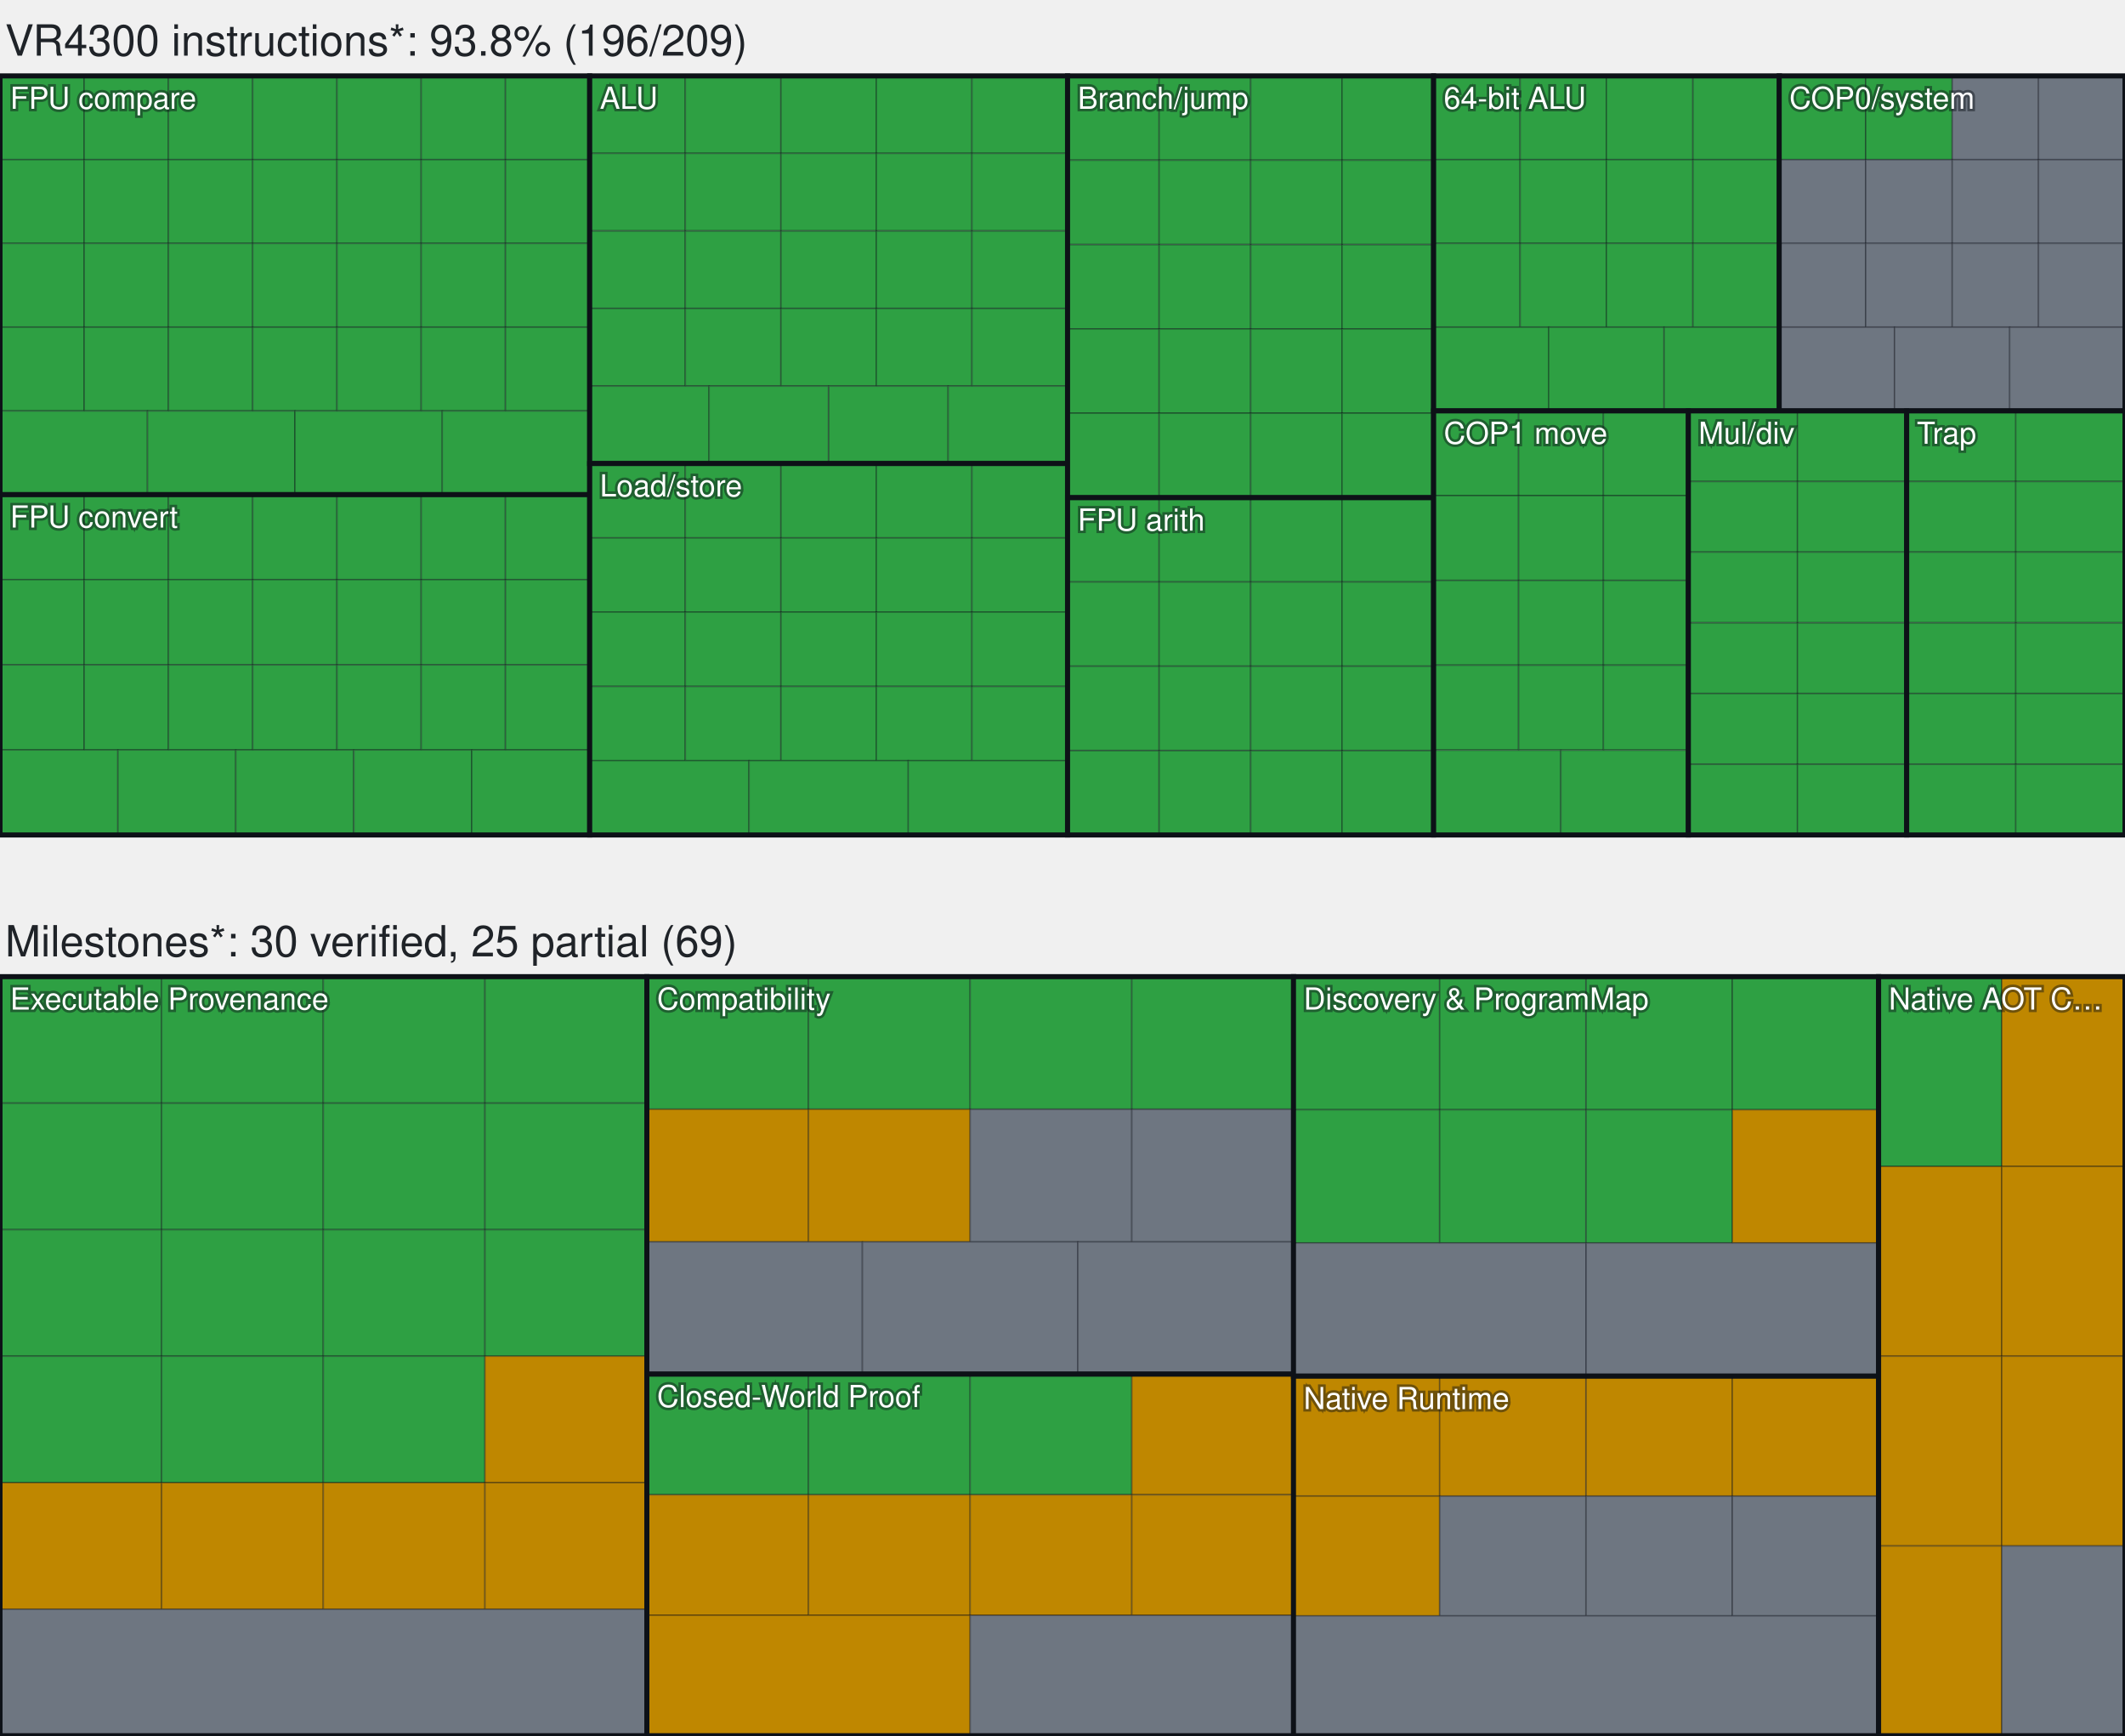
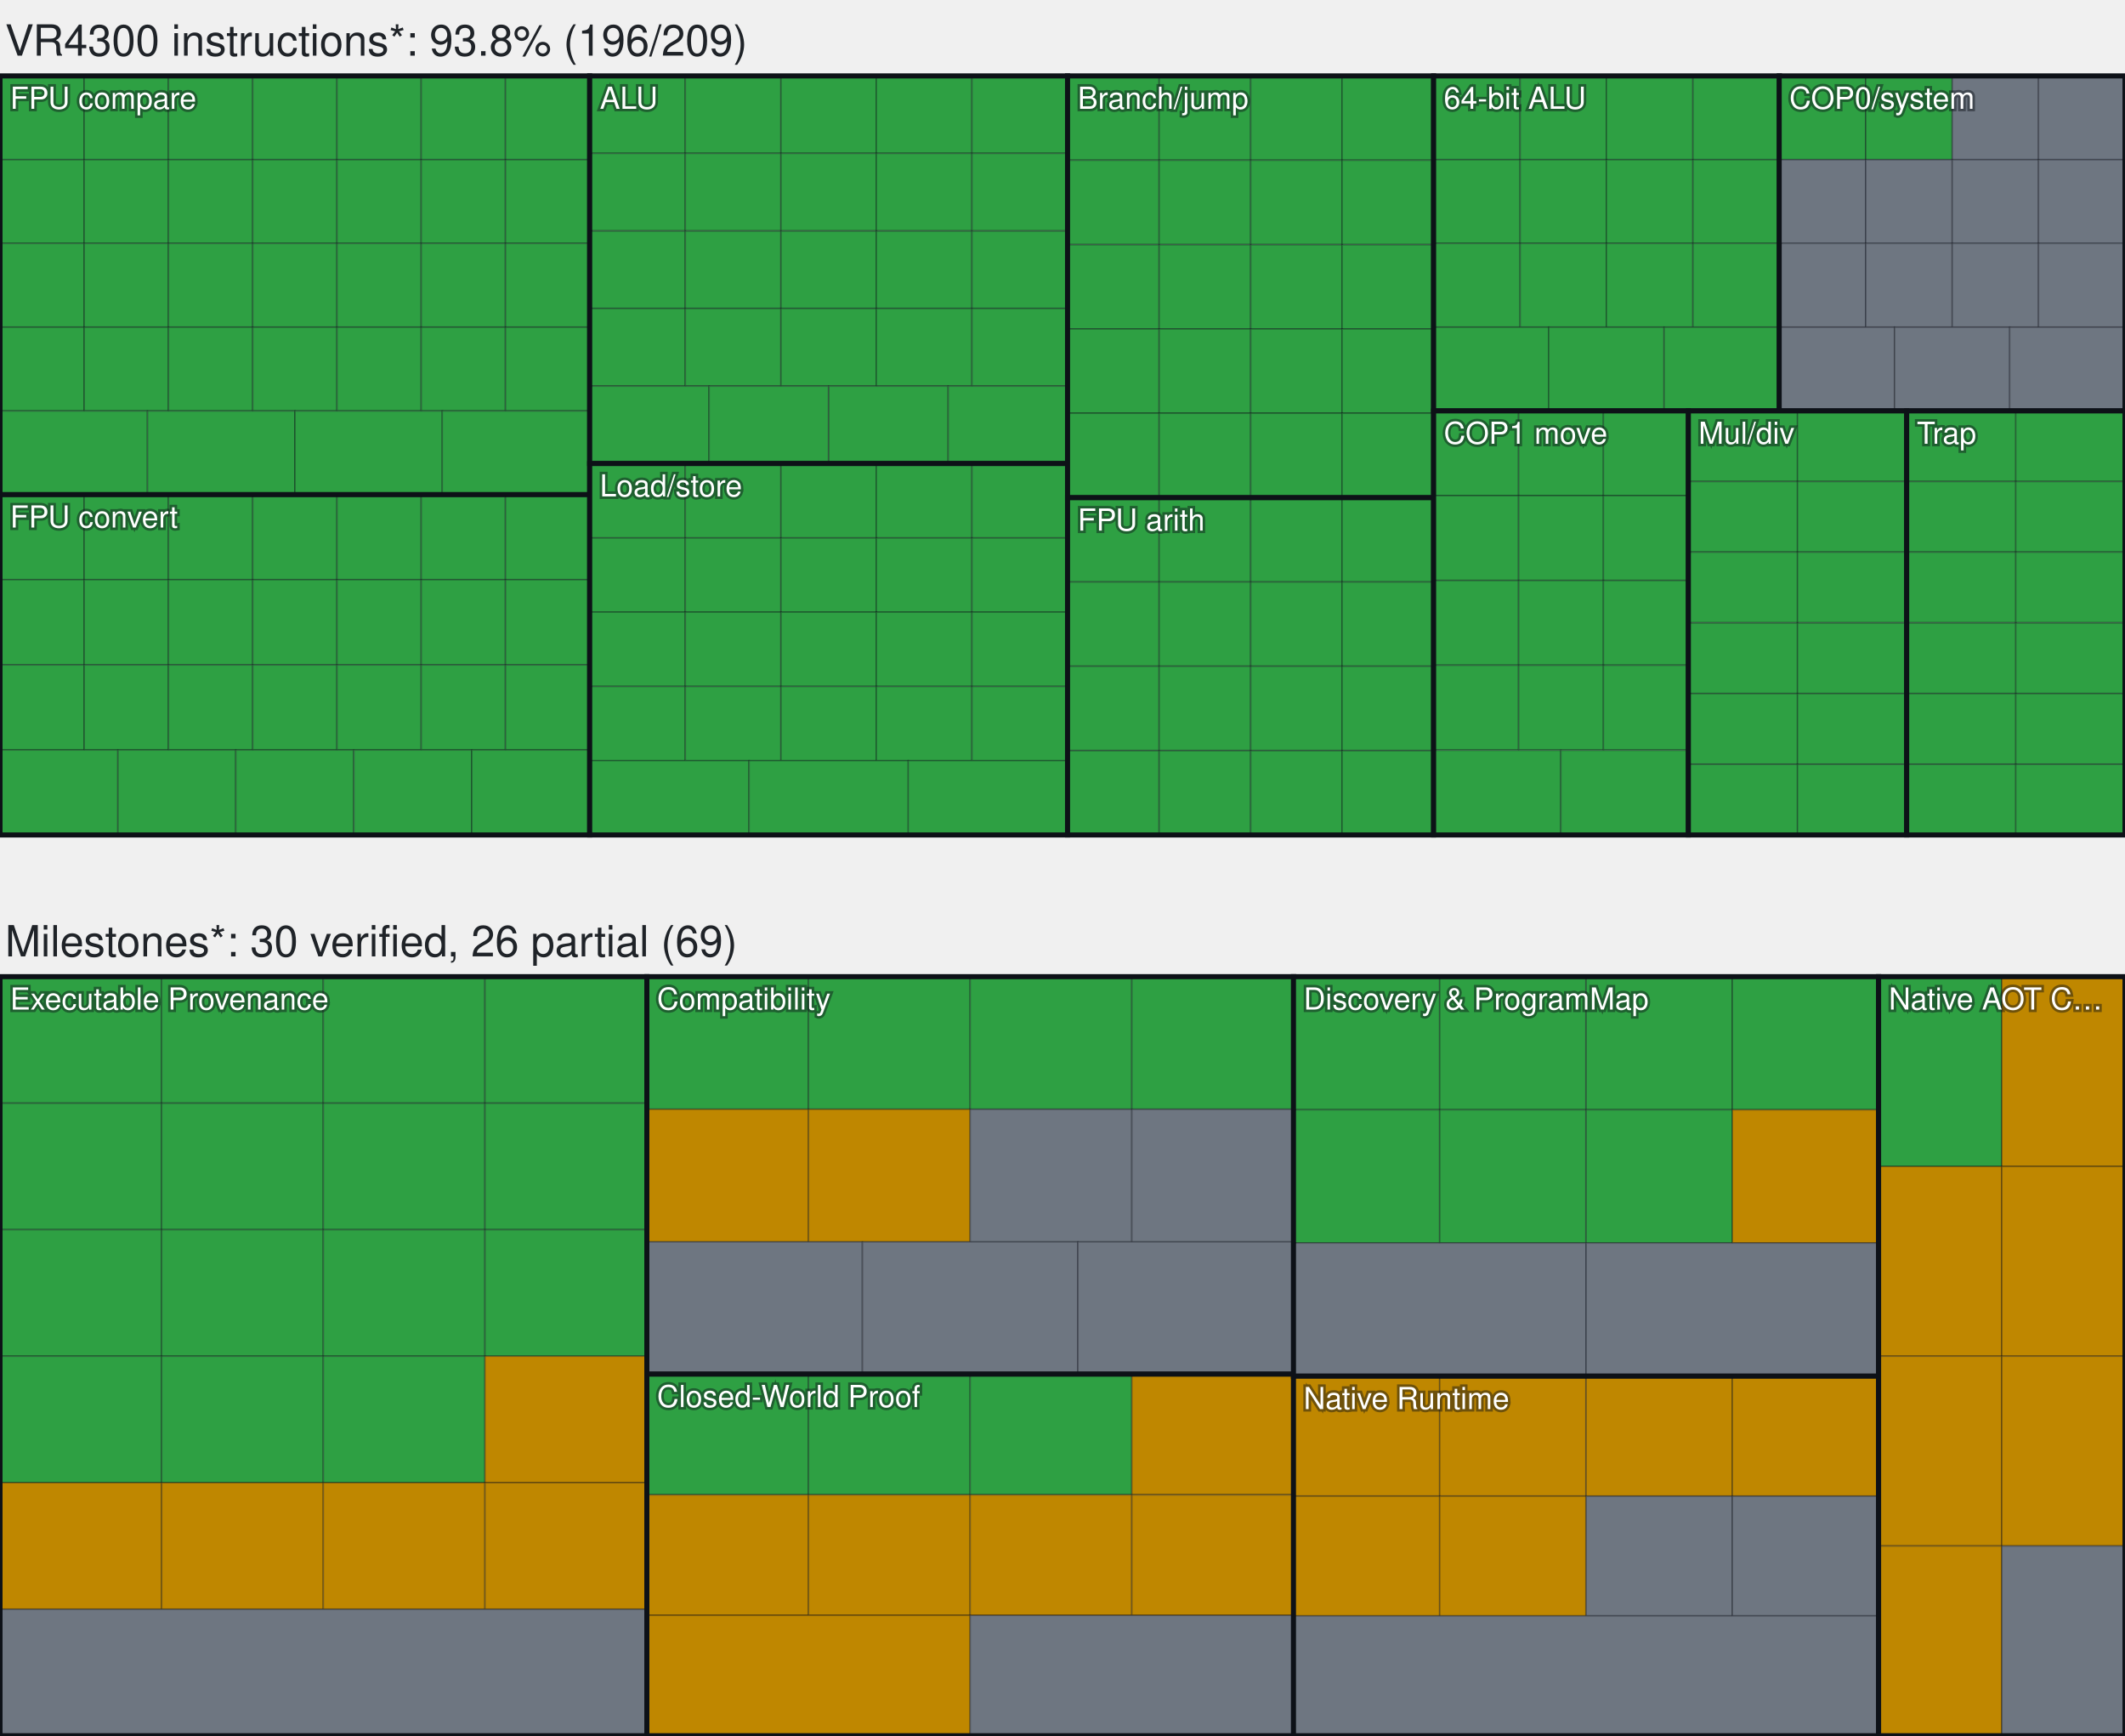
<svg xmlns="http://www.w3.org/2000/svg" viewBox="0 0 840 686" width="840" height="686" role="img" aria-label="Plaid coverage maps">
  <style>text{font-family:-apple-system,"Segoe UI",Helvetica,Arial,sans-serif}.title{font-size:17px;fill:#1f2328}.cell{font-size:12px;fill:#fff;paint-order:stroke;stroke:#0d1117;stroke-width:2px;stroke-opacity:.45}@media (prefers-color-scheme:dark){.title{fill:#e6edf3}}</style>
  <text x="2" y="22" class="title">VR4300 instructions*: 93.8% (196/209)</text>
-   <text x="2" y="378" class="title">Milestones*: 30 verified, 25 partial (69)</text>
+   <text x="2" y="378" class="title">Milestones*: 30 verified, 26 partial (69)</text>
  <rect x="0.0" y="30.0" width="33.3" height="33.1" fill="#2ea043" stroke="#0d1117" stroke-opacity="0.35" stroke-width="0.6" />
  <rect x="33.3" y="30.0" width="33.3" height="33.1" fill="#2ea043" stroke="#0d1117" stroke-opacity="0.35" stroke-width="0.6" />
  <rect x="66.6" y="30.0" width="33.3" height="33.1" fill="#2ea043" stroke="#0d1117" stroke-opacity="0.35" stroke-width="0.6" />
  <rect x="99.9" y="30.0" width="33.3" height="33.1" fill="#2ea043" stroke="#0d1117" stroke-opacity="0.35" stroke-width="0.6" />
  <rect x="133.2" y="30.0" width="33.3" height="33.1" fill="#2ea043" stroke="#0d1117" stroke-opacity="0.35" stroke-width="0.6" />
  <rect x="166.5" y="30.0" width="33.3" height="33.1" fill="#2ea043" stroke="#0d1117" stroke-opacity="0.35" stroke-width="0.6" />
  <rect x="199.8" y="30.0" width="33.3" height="33.1" fill="#2ea043" stroke="#0d1117" stroke-opacity="0.35" stroke-width="0.6" />
  <rect x="0.0" y="63.1" width="33.3" height="33.1" fill="#2ea043" stroke="#0d1117" stroke-opacity="0.35" stroke-width="0.6" />
  <rect x="33.3" y="63.1" width="33.3" height="33.1" fill="#2ea043" stroke="#0d1117" stroke-opacity="0.35" stroke-width="0.6" />
  <rect x="66.6" y="63.1" width="33.3" height="33.1" fill="#2ea043" stroke="#0d1117" stroke-opacity="0.35" stroke-width="0.6" />
  <rect x="99.9" y="63.1" width="33.3" height="33.1" fill="#2ea043" stroke="#0d1117" stroke-opacity="0.35" stroke-width="0.6" />
  <rect x="133.2" y="63.1" width="33.3" height="33.1" fill="#2ea043" stroke="#0d1117" stroke-opacity="0.35" stroke-width="0.6" />
  <rect x="166.5" y="63.1" width="33.3" height="33.1" fill="#2ea043" stroke="#0d1117" stroke-opacity="0.35" stroke-width="0.6" />
  <rect x="199.8" y="63.1" width="33.3" height="33.1" fill="#2ea043" stroke="#0d1117" stroke-opacity="0.35" stroke-width="0.6" />
  <rect x="0.0" y="96.2" width="33.3" height="33.1" fill="#2ea043" stroke="#0d1117" stroke-opacity="0.35" stroke-width="0.6" />
  <rect x="33.3" y="96.2" width="33.3" height="33.1" fill="#2ea043" stroke="#0d1117" stroke-opacity="0.35" stroke-width="0.6" />
  <rect x="66.6" y="96.2" width="33.3" height="33.1" fill="#2ea043" stroke="#0d1117" stroke-opacity="0.35" stroke-width="0.6" />
  <rect x="99.9" y="96.2" width="33.3" height="33.1" fill="#2ea043" stroke="#0d1117" stroke-opacity="0.35" stroke-width="0.6" />
  <rect x="133.2" y="96.2" width="33.3" height="33.1" fill="#2ea043" stroke="#0d1117" stroke-opacity="0.35" stroke-width="0.6" />
  <rect x="166.5" y="96.2" width="33.3" height="33.1" fill="#2ea043" stroke="#0d1117" stroke-opacity="0.35" stroke-width="0.6" />
  <rect x="199.8" y="96.2" width="33.3" height="33.1" fill="#2ea043" stroke="#0d1117" stroke-opacity="0.35" stroke-width="0.6" />
  <rect x="0.0" y="129.3" width="33.3" height="33.1" fill="#2ea043" stroke="#0d1117" stroke-opacity="0.35" stroke-width="0.6" />
  <rect x="33.3" y="129.3" width="33.3" height="33.1" fill="#2ea043" stroke="#0d1117" stroke-opacity="0.35" stroke-width="0.6" />
  <rect x="66.6" y="129.3" width="33.3" height="33.1" fill="#2ea043" stroke="#0d1117" stroke-opacity="0.35" stroke-width="0.6" />
  <rect x="99.9" y="129.3" width="33.3" height="33.1" fill="#2ea043" stroke="#0d1117" stroke-opacity="0.35" stroke-width="0.6" />
  <rect x="133.2" y="129.3" width="33.3" height="33.1" fill="#2ea043" stroke="#0d1117" stroke-opacity="0.35" stroke-width="0.6" />
  <rect x="166.5" y="129.3" width="33.3" height="33.1" fill="#2ea043" stroke="#0d1117" stroke-opacity="0.35" stroke-width="0.6" />
  <rect x="199.8" y="129.3" width="33.3" height="33.1" fill="#2ea043" stroke="#0d1117" stroke-opacity="0.35" stroke-width="0.6" />
  <rect x="0.0" y="162.4" width="58.3" height="33.1" fill="#2ea043" stroke="#0d1117" stroke-opacity="0.35" stroke-width="0.6" />
  <rect x="58.3" y="162.4" width="58.3" height="33.1" fill="#2ea043" stroke="#0d1117" stroke-opacity="0.35" stroke-width="0.6" />
  <rect x="116.6" y="162.4" width="58.3" height="33.1" fill="#2ea043" stroke="#0d1117" stroke-opacity="0.35" stroke-width="0.6" />
  <rect x="174.8" y="162.4" width="58.3" height="33.1" fill="#2ea043" stroke="#0d1117" stroke-opacity="0.35" stroke-width="0.6" />
  <rect x="0.0" y="30.0" width="233.1" height="165.5" fill="none" stroke="#0d1117" stroke-width="2" />
  <text x="4.0" y="43.0" class="cell">FPU compare</text>
  <rect x="0.0" y="195.5" width="33.3" height="33.6" fill="#2ea043" stroke="#0d1117" stroke-opacity="0.35" stroke-width="0.6" />
  <rect x="33.3" y="195.5" width="33.3" height="33.6" fill="#2ea043" stroke="#0d1117" stroke-opacity="0.35" stroke-width="0.6" />
  <rect x="66.6" y="195.5" width="33.3" height="33.6" fill="#2ea043" stroke="#0d1117" stroke-opacity="0.35" stroke-width="0.6" />
  <rect x="99.9" y="195.5" width="33.3" height="33.6" fill="#2ea043" stroke="#0d1117" stroke-opacity="0.35" stroke-width="0.6" />
  <rect x="133.2" y="195.5" width="33.3" height="33.6" fill="#2ea043" stroke="#0d1117" stroke-opacity="0.35" stroke-width="0.6" />
  <rect x="166.5" y="195.5" width="33.3" height="33.6" fill="#2ea043" stroke="#0d1117" stroke-opacity="0.35" stroke-width="0.6" />
  <rect x="199.8" y="195.5" width="33.3" height="33.6" fill="#2ea043" stroke="#0d1117" stroke-opacity="0.35" stroke-width="0.6" />
  <rect x="0.0" y="229.1" width="33.3" height="33.6" fill="#2ea043" stroke="#0d1117" stroke-opacity="0.35" stroke-width="0.6" />
  <rect x="33.3" y="229.1" width="33.3" height="33.6" fill="#2ea043" stroke="#0d1117" stroke-opacity="0.35" stroke-width="0.6" />
  <rect x="66.6" y="229.1" width="33.3" height="33.6" fill="#2ea043" stroke="#0d1117" stroke-opacity="0.35" stroke-width="0.6" />
  <rect x="99.9" y="229.1" width="33.3" height="33.6" fill="#2ea043" stroke="#0d1117" stroke-opacity="0.35" stroke-width="0.6" />
  <rect x="133.2" y="229.1" width="33.3" height="33.6" fill="#2ea043" stroke="#0d1117" stroke-opacity="0.35" stroke-width="0.6" />
  <rect x="166.5" y="229.1" width="33.3" height="33.6" fill="#2ea043" stroke="#0d1117" stroke-opacity="0.35" stroke-width="0.6" />
  <rect x="199.8" y="229.1" width="33.3" height="33.6" fill="#2ea043" stroke="#0d1117" stroke-opacity="0.35" stroke-width="0.6" />
  <rect x="0.0" y="262.8" width="33.3" height="33.6" fill="#2ea043" stroke="#0d1117" stroke-opacity="0.35" stroke-width="0.6" />
  <rect x="33.3" y="262.8" width="33.3" height="33.6" fill="#2ea043" stroke="#0d1117" stroke-opacity="0.35" stroke-width="0.6" />
  <rect x="66.6" y="262.8" width="33.3" height="33.6" fill="#2ea043" stroke="#0d1117" stroke-opacity="0.35" stroke-width="0.6" />
  <rect x="99.9" y="262.8" width="33.3" height="33.6" fill="#2ea043" stroke="#0d1117" stroke-opacity="0.35" stroke-width="0.6" />
  <rect x="133.2" y="262.8" width="33.3" height="33.6" fill="#2ea043" stroke="#0d1117" stroke-opacity="0.35" stroke-width="0.6" />
  <rect x="166.5" y="262.8" width="33.3" height="33.6" fill="#2ea043" stroke="#0d1117" stroke-opacity="0.35" stroke-width="0.6" />
  <rect x="199.8" y="262.8" width="33.3" height="33.6" fill="#2ea043" stroke="#0d1117" stroke-opacity="0.35" stroke-width="0.6" />
  <rect x="0.0" y="296.4" width="46.6" height="33.6" fill="#2ea043" stroke="#0d1117" stroke-opacity="0.35" stroke-width="0.6" />
  <rect x="46.6" y="296.4" width="46.6" height="33.6" fill="#2ea043" stroke="#0d1117" stroke-opacity="0.35" stroke-width="0.6" />
  <rect x="93.2" y="296.4" width="46.6" height="33.6" fill="#2ea043" stroke="#0d1117" stroke-opacity="0.35" stroke-width="0.6" />
  <rect x="139.9" y="296.4" width="46.6" height="33.6" fill="#2ea043" stroke="#0d1117" stroke-opacity="0.35" stroke-width="0.6" />
  <rect x="186.5" y="296.4" width="46.6" height="33.6" fill="#2ea043" stroke="#0d1117" stroke-opacity="0.35" stroke-width="0.6" />
  <rect x="0.0" y="195.5" width="233.1" height="134.5" fill="none" stroke="#0d1117" stroke-width="2" />
  <text x="4.0" y="208.5" class="cell">FPU convert</text>
  <rect x="233.1" y="30.0" width="37.8" height="30.6" fill="#2ea043" stroke="#0d1117" stroke-opacity="0.35" stroke-width="0.6" />
  <rect x="270.9" y="30.0" width="37.8" height="30.6" fill="#2ea043" stroke="#0d1117" stroke-opacity="0.35" stroke-width="0.6" />
  <rect x="308.7" y="30.0" width="37.8" height="30.6" fill="#2ea043" stroke="#0d1117" stroke-opacity="0.35" stroke-width="0.6" />
  <rect x="346.4" y="30.0" width="37.8" height="30.6" fill="#2ea043" stroke="#0d1117" stroke-opacity="0.35" stroke-width="0.6" />
  <rect x="384.2" y="30.0" width="37.8" height="30.6" fill="#2ea043" stroke="#0d1117" stroke-opacity="0.35" stroke-width="0.6" />
  <rect x="233.1" y="60.6" width="37.8" height="30.6" fill="#2ea043" stroke="#0d1117" stroke-opacity="0.35" stroke-width="0.6" />
  <rect x="270.9" y="60.6" width="37.8" height="30.6" fill="#2ea043" stroke="#0d1117" stroke-opacity="0.35" stroke-width="0.6" />
  <rect x="308.7" y="60.6" width="37.8" height="30.6" fill="#2ea043" stroke="#0d1117" stroke-opacity="0.35" stroke-width="0.6" />
  <rect x="346.4" y="60.6" width="37.8" height="30.6" fill="#2ea043" stroke="#0d1117" stroke-opacity="0.35" stroke-width="0.6" />
  <rect x="384.2" y="60.6" width="37.8" height="30.6" fill="#2ea043" stroke="#0d1117" stroke-opacity="0.35" stroke-width="0.6" />
  <rect x="233.1" y="91.3" width="37.8" height="30.6" fill="#2ea043" stroke="#0d1117" stroke-opacity="0.35" stroke-width="0.6" />
  <rect x="270.9" y="91.3" width="37.8" height="30.6" fill="#2ea043" stroke="#0d1117" stroke-opacity="0.35" stroke-width="0.6" />
  <rect x="308.7" y="91.3" width="37.8" height="30.6" fill="#2ea043" stroke="#0d1117" stroke-opacity="0.35" stroke-width="0.6" />
  <rect x="346.4" y="91.3" width="37.8" height="30.6" fill="#2ea043" stroke="#0d1117" stroke-opacity="0.35" stroke-width="0.6" />
  <rect x="384.2" y="91.3" width="37.8" height="30.6" fill="#2ea043" stroke="#0d1117" stroke-opacity="0.35" stroke-width="0.6" />
  <rect x="233.1" y="121.9" width="37.8" height="30.6" fill="#2ea043" stroke="#0d1117" stroke-opacity="0.35" stroke-width="0.6" />
  <rect x="270.9" y="121.9" width="37.8" height="30.6" fill="#2ea043" stroke="#0d1117" stroke-opacity="0.35" stroke-width="0.6" />
  <rect x="308.7" y="121.9" width="37.8" height="30.6" fill="#2ea043" stroke="#0d1117" stroke-opacity="0.35" stroke-width="0.6" />
  <rect x="346.4" y="121.9" width="37.8" height="30.6" fill="#2ea043" stroke="#0d1117" stroke-opacity="0.35" stroke-width="0.6" />
  <rect x="384.2" y="121.9" width="37.8" height="30.6" fill="#2ea043" stroke="#0d1117" stroke-opacity="0.35" stroke-width="0.6" />
  <rect x="233.1" y="152.6" width="47.2" height="30.6" fill="#2ea043" stroke="#0d1117" stroke-opacity="0.35" stroke-width="0.6" />
  <rect x="280.3" y="152.6" width="47.2" height="30.6" fill="#2ea043" stroke="#0d1117" stroke-opacity="0.35" stroke-width="0.6" />
  <rect x="327.6" y="152.6" width="47.2" height="30.6" fill="#2ea043" stroke="#0d1117" stroke-opacity="0.35" stroke-width="0.6" />
  <rect x="374.8" y="152.6" width="47.2" height="30.6" fill="#2ea043" stroke="#0d1117" stroke-opacity="0.35" stroke-width="0.6" />
  <rect x="233.1" y="30.0" width="188.9" height="153.2" fill="none" stroke="#0d1117" stroke-width="2" />
  <text x="237.1" y="43.0" class="cell">ALU</text>
  <rect x="233.1" y="183.2" width="37.8" height="29.4" fill="#2ea043" stroke="#0d1117" stroke-opacity="0.35" stroke-width="0.6" />
  <rect x="270.9" y="183.2" width="37.8" height="29.4" fill="#2ea043" stroke="#0d1117" stroke-opacity="0.35" stroke-width="0.6" />
  <rect x="308.7" y="183.2" width="37.8" height="29.4" fill="#2ea043" stroke="#0d1117" stroke-opacity="0.35" stroke-width="0.6" />
  <rect x="346.4" y="183.2" width="37.8" height="29.4" fill="#2ea043" stroke="#0d1117" stroke-opacity="0.35" stroke-width="0.6" />
  <rect x="384.2" y="183.2" width="37.8" height="29.4" fill="#2ea043" stroke="#0d1117" stroke-opacity="0.35" stroke-width="0.6" />
  <rect x="233.1" y="212.6" width="37.8" height="29.4" fill="#2ea043" stroke="#0d1117" stroke-opacity="0.35" stroke-width="0.6" />
  <rect x="270.9" y="212.6" width="37.8" height="29.4" fill="#2ea043" stroke="#0d1117" stroke-opacity="0.35" stroke-width="0.6" />
  <rect x="308.7" y="212.6" width="37.8" height="29.4" fill="#2ea043" stroke="#0d1117" stroke-opacity="0.35" stroke-width="0.6" />
  <rect x="346.4" y="212.6" width="37.8" height="29.4" fill="#2ea043" stroke="#0d1117" stroke-opacity="0.35" stroke-width="0.6" />
  <rect x="384.2" y="212.6" width="37.8" height="29.4" fill="#2ea043" stroke="#0d1117" stroke-opacity="0.35" stroke-width="0.6" />
  <rect x="233.1" y="241.9" width="37.8" height="29.4" fill="#2ea043" stroke="#0d1117" stroke-opacity="0.35" stroke-width="0.6" />
  <rect x="270.9" y="241.9" width="37.8" height="29.4" fill="#2ea043" stroke="#0d1117" stroke-opacity="0.35" stroke-width="0.6" />
  <rect x="308.7" y="241.9" width="37.8" height="29.4" fill="#2ea043" stroke="#0d1117" stroke-opacity="0.35" stroke-width="0.6" />
  <rect x="346.4" y="241.9" width="37.8" height="29.4" fill="#2ea043" stroke="#0d1117" stroke-opacity="0.35" stroke-width="0.6" />
  <rect x="384.2" y="241.9" width="37.8" height="29.4" fill="#2ea043" stroke="#0d1117" stroke-opacity="0.35" stroke-width="0.6" />
  <rect x="233.1" y="271.3" width="37.8" height="29.4" fill="#2ea043" stroke="#0d1117" stroke-opacity="0.35" stroke-width="0.6" />
  <rect x="270.9" y="271.3" width="37.8" height="29.4" fill="#2ea043" stroke="#0d1117" stroke-opacity="0.35" stroke-width="0.6" />
  <rect x="308.7" y="271.3" width="37.8" height="29.4" fill="#2ea043" stroke="#0d1117" stroke-opacity="0.35" stroke-width="0.6" />
  <rect x="346.4" y="271.3" width="37.8" height="29.4" fill="#2ea043" stroke="#0d1117" stroke-opacity="0.35" stroke-width="0.6" />
  <rect x="384.2" y="271.3" width="37.8" height="29.4" fill="#2ea043" stroke="#0d1117" stroke-opacity="0.35" stroke-width="0.6" />
  <rect x="233.1" y="300.6" width="63.0" height="29.4" fill="#2ea043" stroke="#0d1117" stroke-opacity="0.35" stroke-width="0.6" />
  <rect x="296.1" y="300.6" width="63.0" height="29.4" fill="#2ea043" stroke="#0d1117" stroke-opacity="0.35" stroke-width="0.6" />
  <rect x="359.0" y="300.6" width="63.0" height="29.4" fill="#2ea043" stroke="#0d1117" stroke-opacity="0.35" stroke-width="0.6" />
  <rect x="233.1" y="183.2" width="188.9" height="146.8" fill="none" stroke="#0d1117" stroke-width="2" />
  <text x="237.1" y="196.2" class="cell">Load/store</text>
  <rect x="422.0" y="30.0" width="36.2" height="33.3" fill="#2ea043" stroke="#0d1117" stroke-opacity="0.35" stroke-width="0.6" />
  <rect x="458.2" y="30.0" width="36.2" height="33.3" fill="#2ea043" stroke="#0d1117" stroke-opacity="0.35" stroke-width="0.6" />
  <rect x="494.4" y="30.0" width="36.2" height="33.3" fill="#2ea043" stroke="#0d1117" stroke-opacity="0.35" stroke-width="0.6" />
  <rect x="530.5" y="30.0" width="36.2" height="33.3" fill="#2ea043" stroke="#0d1117" stroke-opacity="0.35" stroke-width="0.6" />
  <rect x="422.0" y="63.3" width="36.2" height="33.3" fill="#2ea043" stroke="#0d1117" stroke-opacity="0.35" stroke-width="0.6" />
  <rect x="458.2" y="63.3" width="36.2" height="33.3" fill="#2ea043" stroke="#0d1117" stroke-opacity="0.35" stroke-width="0.6" />
  <rect x="494.4" y="63.3" width="36.2" height="33.3" fill="#2ea043" stroke="#0d1117" stroke-opacity="0.35" stroke-width="0.6" />
  <rect x="530.5" y="63.3" width="36.2" height="33.3" fill="#2ea043" stroke="#0d1117" stroke-opacity="0.35" stroke-width="0.6" />
  <rect x="422.0" y="96.7" width="36.2" height="33.3" fill="#2ea043" stroke="#0d1117" stroke-opacity="0.35" stroke-width="0.6" />
  <rect x="458.2" y="96.7" width="36.2" height="33.3" fill="#2ea043" stroke="#0d1117" stroke-opacity="0.35" stroke-width="0.6" />
  <rect x="494.4" y="96.7" width="36.2" height="33.3" fill="#2ea043" stroke="#0d1117" stroke-opacity="0.35" stroke-width="0.6" />
  <rect x="530.5" y="96.7" width="36.2" height="33.3" fill="#2ea043" stroke="#0d1117" stroke-opacity="0.35" stroke-width="0.6" />
  <rect x="422.0" y="130.0" width="36.2" height="33.3" fill="#2ea043" stroke="#0d1117" stroke-opacity="0.35" stroke-width="0.6" />
  <rect x="458.2" y="130.0" width="36.2" height="33.3" fill="#2ea043" stroke="#0d1117" stroke-opacity="0.35" stroke-width="0.6" />
  <rect x="494.4" y="130.0" width="36.2" height="33.3" fill="#2ea043" stroke="#0d1117" stroke-opacity="0.35" stroke-width="0.6" />
  <rect x="530.5" y="130.0" width="36.2" height="33.3" fill="#2ea043" stroke="#0d1117" stroke-opacity="0.35" stroke-width="0.6" />
  <rect x="422.0" y="163.3" width="36.2" height="33.3" fill="#2ea043" stroke="#0d1117" stroke-opacity="0.35" stroke-width="0.6" />
  <rect x="458.2" y="163.3" width="36.2" height="33.3" fill="#2ea043" stroke="#0d1117" stroke-opacity="0.35" stroke-width="0.6" />
  <rect x="494.4" y="163.3" width="36.2" height="33.3" fill="#2ea043" stroke="#0d1117" stroke-opacity="0.35" stroke-width="0.6" />
  <rect x="530.5" y="163.3" width="36.2" height="33.3" fill="#2ea043" stroke="#0d1117" stroke-opacity="0.35" stroke-width="0.6" />
  <rect x="422.0" y="30.0" width="144.7" height="166.7" fill="none" stroke="#0d1117" stroke-width="2" />
  <text x="426.0" y="43.0" class="cell">Branch/jump</text>
  <rect x="422.0" y="196.7" width="36.2" height="33.3" fill="#2ea043" stroke="#0d1117" stroke-opacity="0.35" stroke-width="0.6" />
  <rect x="458.2" y="196.7" width="36.2" height="33.3" fill="#2ea043" stroke="#0d1117" stroke-opacity="0.35" stroke-width="0.6" />
  <rect x="494.4" y="196.7" width="36.2" height="33.3" fill="#2ea043" stroke="#0d1117" stroke-opacity="0.35" stroke-width="0.6" />
  <rect x="530.5" y="196.7" width="36.2" height="33.3" fill="#2ea043" stroke="#0d1117" stroke-opacity="0.35" stroke-width="0.6" />
  <rect x="422.0" y="230.0" width="36.2" height="33.3" fill="#2ea043" stroke="#0d1117" stroke-opacity="0.35" stroke-width="0.6" />
  <rect x="458.2" y="230.0" width="36.2" height="33.3" fill="#2ea043" stroke="#0d1117" stroke-opacity="0.35" stroke-width="0.6" />
  <rect x="494.4" y="230.0" width="36.2" height="33.3" fill="#2ea043" stroke="#0d1117" stroke-opacity="0.35" stroke-width="0.6" />
  <rect x="530.5" y="230.0" width="36.2" height="33.3" fill="#2ea043" stroke="#0d1117" stroke-opacity="0.35" stroke-width="0.6" />
  <rect x="422.0" y="263.3" width="36.2" height="33.3" fill="#2ea043" stroke="#0d1117" stroke-opacity="0.35" stroke-width="0.6" />
  <rect x="458.2" y="263.3" width="36.2" height="33.3" fill="#2ea043" stroke="#0d1117" stroke-opacity="0.35" stroke-width="0.6" />
  <rect x="494.4" y="263.3" width="36.2" height="33.3" fill="#2ea043" stroke="#0d1117" stroke-opacity="0.35" stroke-width="0.6" />
  <rect x="530.5" y="263.3" width="36.2" height="33.3" fill="#2ea043" stroke="#0d1117" stroke-opacity="0.35" stroke-width="0.6" />
  <rect x="422.0" y="296.7" width="36.2" height="33.3" fill="#2ea043" stroke="#0d1117" stroke-opacity="0.35" stroke-width="0.6" />
  <rect x="458.2" y="296.7" width="36.2" height="33.3" fill="#2ea043" stroke="#0d1117" stroke-opacity="0.35" stroke-width="0.6" />
  <rect x="494.4" y="296.7" width="36.2" height="33.3" fill="#2ea043" stroke="#0d1117" stroke-opacity="0.35" stroke-width="0.6" />
  <rect x="530.5" y="296.7" width="36.2" height="33.3" fill="#2ea043" stroke="#0d1117" stroke-opacity="0.35" stroke-width="0.6" />
  <rect x="422.0" y="196.7" width="144.7" height="133.3" fill="none" stroke="#0d1117" stroke-width="2" />
  <text x="426.0" y="209.7" class="cell">FPU arith</text>
  <rect x="566.7" y="30.0" width="34.2" height="33.1" fill="#2ea043" stroke="#0d1117" stroke-opacity="0.35" stroke-width="0.6" />
  <rect x="600.9" y="30.0" width="34.2" height="33.1" fill="#2ea043" stroke="#0d1117" stroke-opacity="0.35" stroke-width="0.6" />
  <rect x="635.0" y="30.0" width="34.2" height="33.1" fill="#2ea043" stroke="#0d1117" stroke-opacity="0.35" stroke-width="0.6" />
  <rect x="669.2" y="30.0" width="34.2" height="33.1" fill="#2ea043" stroke="#0d1117" stroke-opacity="0.35" stroke-width="0.6" />
  <rect x="566.7" y="63.1" width="34.2" height="33.1" fill="#2ea043" stroke="#0d1117" stroke-opacity="0.35" stroke-width="0.6" />
  <rect x="600.9" y="63.1" width="34.2" height="33.1" fill="#2ea043" stroke="#0d1117" stroke-opacity="0.35" stroke-width="0.6" />
  <rect x="635.0" y="63.1" width="34.2" height="33.1" fill="#2ea043" stroke="#0d1117" stroke-opacity="0.35" stroke-width="0.6" />
  <rect x="669.2" y="63.1" width="34.2" height="33.1" fill="#2ea043" stroke="#0d1117" stroke-opacity="0.35" stroke-width="0.6" />
  <rect x="566.7" y="96.2" width="34.2" height="33.1" fill="#2ea043" stroke="#0d1117" stroke-opacity="0.35" stroke-width="0.6" />
  <rect x="600.9" y="96.2" width="34.2" height="33.1" fill="#2ea043" stroke="#0d1117" stroke-opacity="0.35" stroke-width="0.6" />
  <rect x="635.0" y="96.2" width="34.2" height="33.1" fill="#2ea043" stroke="#0d1117" stroke-opacity="0.35" stroke-width="0.6" />
  <rect x="669.2" y="96.2" width="34.2" height="33.1" fill="#2ea043" stroke="#0d1117" stroke-opacity="0.35" stroke-width="0.6" />
  <rect x="566.7" y="129.3" width="45.6" height="33.1" fill="#2ea043" stroke="#0d1117" stroke-opacity="0.35" stroke-width="0.6" />
  <rect x="612.2" y="129.3" width="45.6" height="33.1" fill="#2ea043" stroke="#0d1117" stroke-opacity="0.35" stroke-width="0.6" />
  <rect x="657.8" y="129.3" width="45.6" height="33.1" fill="#2ea043" stroke="#0d1117" stroke-opacity="0.35" stroke-width="0.6" />
  <rect x="566.7" y="30.0" width="136.7" height="132.4" fill="none" stroke="#0d1117" stroke-width="2" />
  <text x="570.7" y="43.0" class="cell">64-bit ALU</text>
  <rect x="703.3" y="30.0" width="34.2" height="33.1" fill="#2ea043" stroke="#0d1117" stroke-opacity="0.35" stroke-width="0.6" />
  <rect x="737.5" y="30.0" width="34.2" height="33.1" fill="#2ea043" stroke="#0d1117" stroke-opacity="0.35" stroke-width="0.6" />
  <rect x="771.7" y="30.0" width="34.2" height="33.1" fill="#6e7681" stroke="#0d1117" stroke-opacity="0.35" stroke-width="0.6" />
  <rect x="805.8" y="30.0" width="34.2" height="33.1" fill="#6e7681" stroke="#0d1117" stroke-opacity="0.35" stroke-width="0.6" />
  <rect x="703.3" y="63.1" width="34.2" height="33.1" fill="#6e7681" stroke="#0d1117" stroke-opacity="0.35" stroke-width="0.6" />
  <rect x="737.5" y="63.1" width="34.2" height="33.1" fill="#6e7681" stroke="#0d1117" stroke-opacity="0.35" stroke-width="0.6" />
  <rect x="771.7" y="63.1" width="34.2" height="33.1" fill="#6e7681" stroke="#0d1117" stroke-opacity="0.35" stroke-width="0.6" />
  <rect x="805.8" y="63.1" width="34.2" height="33.1" fill="#6e7681" stroke="#0d1117" stroke-opacity="0.35" stroke-width="0.6" />
  <rect x="703.3" y="96.2" width="34.2" height="33.1" fill="#6e7681" stroke="#0d1117" stroke-opacity="0.35" stroke-width="0.6" />
  <rect x="737.5" y="96.2" width="34.2" height="33.1" fill="#6e7681" stroke="#0d1117" stroke-opacity="0.35" stroke-width="0.6" />
  <rect x="771.7" y="96.2" width="34.2" height="33.1" fill="#6e7681" stroke="#0d1117" stroke-opacity="0.35" stroke-width="0.6" />
  <rect x="805.8" y="96.2" width="34.2" height="33.1" fill="#6e7681" stroke="#0d1117" stroke-opacity="0.35" stroke-width="0.6" />
  <rect x="703.3" y="129.3" width="45.6" height="33.1" fill="#6e7681" stroke="#0d1117" stroke-opacity="0.35" stroke-width="0.6" />
  <rect x="748.9" y="129.3" width="45.6" height="33.1" fill="#6e7681" stroke="#0d1117" stroke-opacity="0.35" stroke-width="0.6" />
  <rect x="794.4" y="129.3" width="45.6" height="33.1" fill="#6e7681" stroke="#0d1117" stroke-opacity="0.35" stroke-width="0.6" />
  <rect x="703.3" y="30.0" width="136.7" height="132.4" fill="none" stroke="#0d1117" stroke-width="2" />
  <text x="707.3" y="43.0" class="cell">COP0/system</text>
  <rect x="566.7" y="162.4" width="33.6" height="33.5" fill="#2ea043" stroke="#0d1117" stroke-opacity="0.35" stroke-width="0.6" />
  <rect x="600.3" y="162.4" width="33.6" height="33.5" fill="#2ea043" stroke="#0d1117" stroke-opacity="0.35" stroke-width="0.6" />
  <rect x="633.8" y="162.4" width="33.6" height="33.5" fill="#2ea043" stroke="#0d1117" stroke-opacity="0.35" stroke-width="0.6" />
  <rect x="566.7" y="195.9" width="33.6" height="33.5" fill="#2ea043" stroke="#0d1117" stroke-opacity="0.35" stroke-width="0.6" />
  <rect x="600.3" y="195.9" width="33.6" height="33.5" fill="#2ea043" stroke="#0d1117" stroke-opacity="0.35" stroke-width="0.6" />
  <rect x="633.8" y="195.9" width="33.6" height="33.5" fill="#2ea043" stroke="#0d1117" stroke-opacity="0.35" stroke-width="0.6" />
  <rect x="566.7" y="229.4" width="33.6" height="33.5" fill="#2ea043" stroke="#0d1117" stroke-opacity="0.35" stroke-width="0.6" />
  <rect x="600.3" y="229.4" width="33.6" height="33.5" fill="#2ea043" stroke="#0d1117" stroke-opacity="0.35" stroke-width="0.6" />
  <rect x="633.8" y="229.4" width="33.6" height="33.5" fill="#2ea043" stroke="#0d1117" stroke-opacity="0.35" stroke-width="0.6" />
  <rect x="566.7" y="262.9" width="33.6" height="33.5" fill="#2ea043" stroke="#0d1117" stroke-opacity="0.35" stroke-width="0.6" />
  <rect x="600.3" y="262.9" width="33.6" height="33.5" fill="#2ea043" stroke="#0d1117" stroke-opacity="0.35" stroke-width="0.6" />
  <rect x="633.8" y="262.9" width="33.6" height="33.5" fill="#2ea043" stroke="#0d1117" stroke-opacity="0.35" stroke-width="0.6" />
  <rect x="566.7" y="296.5" width="50.3" height="33.5" fill="#2ea043" stroke="#0d1117" stroke-opacity="0.35" stroke-width="0.6" />
  <rect x="617.0" y="296.5" width="50.3" height="33.5" fill="#2ea043" stroke="#0d1117" stroke-opacity="0.35" stroke-width="0.6" />
  <rect x="566.7" y="162.4" width="100.7" height="167.6" fill="none" stroke="#0d1117" stroke-width="2" />
  <text x="570.7" y="175.4" class="cell">COP1 move</text>
  <rect x="667.4" y="162.4" width="43.2" height="27.9" fill="#2ea043" stroke="#0d1117" stroke-opacity="0.35" stroke-width="0.6" />
  <rect x="710.5" y="162.4" width="43.2" height="27.9" fill="#2ea043" stroke="#0d1117" stroke-opacity="0.35" stroke-width="0.6" />
  <rect x="667.4" y="190.3" width="43.2" height="27.9" fill="#2ea043" stroke="#0d1117" stroke-opacity="0.35" stroke-width="0.6" />
  <rect x="710.5" y="190.3" width="43.2" height="27.9" fill="#2ea043" stroke="#0d1117" stroke-opacity="0.35" stroke-width="0.6" />
  <rect x="667.4" y="218.2" width="43.2" height="27.9" fill="#2ea043" stroke="#0d1117" stroke-opacity="0.35" stroke-width="0.6" />
  <rect x="710.5" y="218.2" width="43.2" height="27.9" fill="#2ea043" stroke="#0d1117" stroke-opacity="0.35" stroke-width="0.6" />
  <rect x="667.4" y="246.2" width="43.2" height="27.9" fill="#2ea043" stroke="#0d1117" stroke-opacity="0.35" stroke-width="0.6" />
  <rect x="710.5" y="246.2" width="43.2" height="27.9" fill="#2ea043" stroke="#0d1117" stroke-opacity="0.35" stroke-width="0.6" />
  <rect x="667.4" y="274.1" width="43.2" height="27.9" fill="#2ea043" stroke="#0d1117" stroke-opacity="0.35" stroke-width="0.6" />
  <rect x="710.5" y="274.1" width="43.2" height="27.9" fill="#2ea043" stroke="#0d1117" stroke-opacity="0.35" stroke-width="0.6" />
  <rect x="667.4" y="302.1" width="43.2" height="27.9" fill="#2ea043" stroke="#0d1117" stroke-opacity="0.35" stroke-width="0.6" />
  <rect x="710.5" y="302.1" width="43.2" height="27.9" fill="#2ea043" stroke="#0d1117" stroke-opacity="0.35" stroke-width="0.6" />
  <rect x="667.4" y="162.4" width="86.3" height="167.6" fill="none" stroke="#0d1117" stroke-width="2" />
  <text x="671.4" y="175.4" class="cell">Mul/div</text>
  <rect x="753.7" y="162.4" width="43.2" height="27.9" fill="#2ea043" stroke="#0d1117" stroke-opacity="0.35" stroke-width="0.6" />
  <rect x="796.8" y="162.4" width="43.2" height="27.9" fill="#2ea043" stroke="#0d1117" stroke-opacity="0.35" stroke-width="0.6" />
  <rect x="753.7" y="190.3" width="43.2" height="27.9" fill="#2ea043" stroke="#0d1117" stroke-opacity="0.35" stroke-width="0.6" />
  <rect x="796.8" y="190.3" width="43.2" height="27.9" fill="#2ea043" stroke="#0d1117" stroke-opacity="0.35" stroke-width="0.6" />
  <rect x="753.7" y="218.2" width="43.2" height="27.9" fill="#2ea043" stroke="#0d1117" stroke-opacity="0.35" stroke-width="0.6" />
  <rect x="796.8" y="218.2" width="43.2" height="27.9" fill="#2ea043" stroke="#0d1117" stroke-opacity="0.35" stroke-width="0.6" />
  <rect x="753.7" y="246.2" width="43.2" height="27.9" fill="#2ea043" stroke="#0d1117" stroke-opacity="0.35" stroke-width="0.6" />
  <rect x="796.8" y="246.2" width="43.2" height="27.9" fill="#2ea043" stroke="#0d1117" stroke-opacity="0.35" stroke-width="0.6" />
  <rect x="753.7" y="274.1" width="43.2" height="27.9" fill="#2ea043" stroke="#0d1117" stroke-opacity="0.35" stroke-width="0.6" />
  <rect x="796.8" y="274.1" width="43.2" height="27.9" fill="#2ea043" stroke="#0d1117" stroke-opacity="0.35" stroke-width="0.6" />
  <rect x="753.7" y="302.1" width="43.2" height="27.9" fill="#2ea043" stroke="#0d1117" stroke-opacity="0.35" stroke-width="0.6" />
  <rect x="796.8" y="302.1" width="43.2" height="27.9" fill="#2ea043" stroke="#0d1117" stroke-opacity="0.35" stroke-width="0.6" />
  <rect x="753.7" y="162.4" width="86.3" height="167.6" fill="none" stroke="#0d1117" stroke-width="2" />
  <text x="757.7" y="175.4" class="cell">Trap</text>
  <rect x="0.0" y="386.0" width="63.9" height="50.0" fill="#2ea043" stroke="#0d1117" stroke-opacity="0.35" stroke-width="0.6" />
  <rect x="63.9" y="386.0" width="63.9" height="50.0" fill="#2ea043" stroke="#0d1117" stroke-opacity="0.35" stroke-width="0.6" />
  <rect x="127.8" y="386.0" width="63.9" height="50.0" fill="#2ea043" stroke="#0d1117" stroke-opacity="0.35" stroke-width="0.6" />
  <rect x="191.7" y="386.0" width="63.9" height="50.0" fill="#2ea043" stroke="#0d1117" stroke-opacity="0.35" stroke-width="0.6" />
  <rect x="0.0" y="436.0" width="63.9" height="50.0" fill="#2ea043" stroke="#0d1117" stroke-opacity="0.35" stroke-width="0.6" />
  <rect x="63.9" y="436.0" width="63.9" height="50.0" fill="#2ea043" stroke="#0d1117" stroke-opacity="0.35" stroke-width="0.6" />
  <rect x="127.8" y="436.0" width="63.9" height="50.0" fill="#2ea043" stroke="#0d1117" stroke-opacity="0.35" stroke-width="0.6" />
  <rect x="191.7" y="436.0" width="63.9" height="50.0" fill="#2ea043" stroke="#0d1117" stroke-opacity="0.35" stroke-width="0.6" />
  <rect x="0.0" y="486.0" width="63.9" height="50.0" fill="#2ea043" stroke="#0d1117" stroke-opacity="0.35" stroke-width="0.6" />
  <rect x="63.9" y="486.0" width="63.9" height="50.0" fill="#2ea043" stroke="#0d1117" stroke-opacity="0.35" stroke-width="0.6" />
  <rect x="127.8" y="486.0" width="63.9" height="50.0" fill="#2ea043" stroke="#0d1117" stroke-opacity="0.35" stroke-width="0.6" />
  <rect x="191.7" y="486.0" width="63.9" height="50.0" fill="#2ea043" stroke="#0d1117" stroke-opacity="0.35" stroke-width="0.6" />
  <rect x="0.0" y="536.0" width="63.9" height="50.0" fill="#2ea043" stroke="#0d1117" stroke-opacity="0.35" stroke-width="0.6" />
  <rect x="63.9" y="536.0" width="63.9" height="50.0" fill="#2ea043" stroke="#0d1117" stroke-opacity="0.35" stroke-width="0.6" />
  <rect x="127.8" y="536.0" width="63.9" height="50.0" fill="#2ea043" stroke="#0d1117" stroke-opacity="0.35" stroke-width="0.6" />
  <rect x="191.7" y="536.0" width="63.9" height="50.0" fill="#bf8700" stroke="#0d1117" stroke-opacity="0.35" stroke-width="0.6" />
  <rect x="0.0" y="586.0" width="63.9" height="50.0" fill="#bf8700" stroke="#0d1117" stroke-opacity="0.35" stroke-width="0.6" />
  <rect x="63.9" y="586.0" width="63.9" height="50.0" fill="#bf8700" stroke="#0d1117" stroke-opacity="0.35" stroke-width="0.6" />
  <rect x="127.8" y="586.0" width="63.9" height="50.0" fill="#bf8700" stroke="#0d1117" stroke-opacity="0.35" stroke-width="0.6" />
  <rect x="191.7" y="586.0" width="63.9" height="50.0" fill="#bf8700" stroke="#0d1117" stroke-opacity="0.35" stroke-width="0.6" />
  <rect x="0.0" y="636.0" width="255.7" height="50.0" fill="#6e7681" stroke="#0d1117" stroke-opacity="0.35" stroke-width="0.6" />
  <rect x="0.0" y="386.0" width="255.7" height="300.0" fill="none" stroke="#0d1117" stroke-width="2" />
  <text x="4.0" y="399.0" class="cell">Executable Provenance</text>
  <rect x="255.7" y="386.0" width="63.9" height="52.4" fill="#2ea043" stroke="#0d1117" stroke-opacity="0.35" stroke-width="0.6" />
  <rect x="319.6" y="386.0" width="63.9" height="52.4" fill="#2ea043" stroke="#0d1117" stroke-opacity="0.35" stroke-width="0.6" />
  <rect x="383.5" y="386.0" width="63.9" height="52.4" fill="#2ea043" stroke="#0d1117" stroke-opacity="0.35" stroke-width="0.6" />
  <rect x="447.4" y="386.0" width="63.9" height="52.4" fill="#2ea043" stroke="#0d1117" stroke-opacity="0.35" stroke-width="0.6" />
  <rect x="255.7" y="438.4" width="63.9" height="52.4" fill="#bf8700" stroke="#0d1117" stroke-opacity="0.35" stroke-width="0.6" />
  <rect x="319.6" y="438.4" width="63.9" height="52.4" fill="#bf8700" stroke="#0d1117" stroke-opacity="0.35" stroke-width="0.6" />
  <rect x="383.5" y="438.4" width="63.9" height="52.4" fill="#6e7681" stroke="#0d1117" stroke-opacity="0.35" stroke-width="0.6" />
  <rect x="447.4" y="438.4" width="63.9" height="52.4" fill="#6e7681" stroke="#0d1117" stroke-opacity="0.35" stroke-width="0.6" />
  <rect x="255.7" y="490.8" width="85.2" height="52.4" fill="#6e7681" stroke="#0d1117" stroke-opacity="0.35" stroke-width="0.6" />
  <rect x="340.9" y="490.8" width="85.2" height="52.4" fill="#6e7681" stroke="#0d1117" stroke-opacity="0.35" stroke-width="0.6" />
  <rect x="426.1" y="490.8" width="85.2" height="52.4" fill="#6e7681" stroke="#0d1117" stroke-opacity="0.35" stroke-width="0.6" />
  <rect x="255.7" y="386.0" width="255.7" height="157.1" fill="none" stroke="#0d1117" stroke-width="2" />
  <text x="259.7" y="399.0" class="cell">Compatibility</text>
  <rect x="255.7" y="543.1" width="63.9" height="47.6" fill="#2ea043" stroke="#0d1117" stroke-opacity="0.35" stroke-width="0.6" />
  <rect x="319.6" y="543.1" width="63.9" height="47.6" fill="#2ea043" stroke="#0d1117" stroke-opacity="0.35" stroke-width="0.6" />
  <rect x="383.5" y="543.1" width="63.9" height="47.6" fill="#2ea043" stroke="#0d1117" stroke-opacity="0.35" stroke-width="0.6" />
  <rect x="447.4" y="543.1" width="63.9" height="47.6" fill="#bf8700" stroke="#0d1117" stroke-opacity="0.35" stroke-width="0.6" />
  <rect x="255.7" y="590.8" width="63.9" height="47.6" fill="#bf8700" stroke="#0d1117" stroke-opacity="0.35" stroke-width="0.6" />
  <rect x="319.6" y="590.8" width="63.9" height="47.6" fill="#bf8700" stroke="#0d1117" stroke-opacity="0.35" stroke-width="0.6" />
  <rect x="383.5" y="590.8" width="63.9" height="47.6" fill="#bf8700" stroke="#0d1117" stroke-opacity="0.35" stroke-width="0.6" />
  <rect x="447.4" y="590.8" width="63.9" height="47.6" fill="#bf8700" stroke="#0d1117" stroke-opacity="0.35" stroke-width="0.6" />
  <rect x="255.7" y="638.4" width="127.8" height="47.6" fill="#bf8700" stroke="#0d1117" stroke-opacity="0.35" stroke-width="0.6" />
  <rect x="383.5" y="638.4" width="127.8" height="47.6" fill="#6e7681" stroke="#0d1117" stroke-opacity="0.35" stroke-width="0.6" />
  <rect x="255.7" y="543.1" width="255.7" height="142.9" fill="none" stroke="#0d1117" stroke-width="2" />
  <text x="259.7" y="556.1" class="cell">Closed-World Proof</text>
  <rect x="511.3" y="386.0" width="57.8" height="52.6" fill="#2ea043" stroke="#0d1117" stroke-opacity="0.35" stroke-width="0.6" />
  <rect x="569.1" y="386.0" width="57.8" height="52.6" fill="#2ea043" stroke="#0d1117" stroke-opacity="0.35" stroke-width="0.6" />
  <rect x="627.0" y="386.0" width="57.8" height="52.6" fill="#2ea043" stroke="#0d1117" stroke-opacity="0.35" stroke-width="0.6" />
  <rect x="684.8" y="386.0" width="57.8" height="52.6" fill="#2ea043" stroke="#0d1117" stroke-opacity="0.35" stroke-width="0.6" />
  <rect x="511.3" y="438.6" width="57.8" height="52.6" fill="#2ea043" stroke="#0d1117" stroke-opacity="0.35" stroke-width="0.6" />
  <rect x="569.1" y="438.6" width="57.8" height="52.6" fill="#2ea043" stroke="#0d1117" stroke-opacity="0.35" stroke-width="0.6" />
  <rect x="627.0" y="438.6" width="57.8" height="52.6" fill="#2ea043" stroke="#0d1117" stroke-opacity="0.35" stroke-width="0.6" />
  <rect x="684.8" y="438.6" width="57.8" height="52.6" fill="#bf8700" stroke="#0d1117" stroke-opacity="0.35" stroke-width="0.6" />
  <rect x="511.3" y="491.3" width="115.7" height="52.6" fill="#6e7681" stroke="#0d1117" stroke-opacity="0.35" stroke-width="0.6" />
  <rect x="627.0" y="491.3" width="115.7" height="52.6" fill="#6e7681" stroke="#0d1117" stroke-opacity="0.35" stroke-width="0.6" />
  <rect x="511.3" y="386.0" width="231.3" height="157.9" fill="none" stroke="#0d1117" stroke-width="2" />
  <text x="515.3" y="399.0" class="cell">Discovery &amp; ProgramMap</text>
  <rect x="511.3" y="543.9" width="57.8" height="47.4" fill="#bf8700" stroke="#0d1117" stroke-opacity="0.35" stroke-width="0.6" />
  <rect x="569.1" y="543.9" width="57.8" height="47.4" fill="#bf8700" stroke="#0d1117" stroke-opacity="0.35" stroke-width="0.6" />
  <rect x="627.0" y="543.9" width="57.8" height="47.4" fill="#bf8700" stroke="#0d1117" stroke-opacity="0.35" stroke-width="0.6" />
  <rect x="684.8" y="543.9" width="57.8" height="47.4" fill="#bf8700" stroke="#0d1117" stroke-opacity="0.35" stroke-width="0.6" />
  <rect x="511.3" y="591.3" width="57.8" height="47.4" fill="#bf8700" stroke="#0d1117" stroke-opacity="0.35" stroke-width="0.6" />
-   <rect x="569.1" y="591.3" width="57.8" height="47.4" fill="#6e7681" stroke="#0d1117" stroke-opacity="0.35" stroke-width="0.6" />
+   <rect x="569.1" y="591.3" width="57.8" height="47.4" fill="#bf8700" stroke="#0d1117" stroke-opacity="0.35" stroke-width="0.6" />
  <rect x="627.0" y="591.3" width="57.8" height="47.4" fill="#6e7681" stroke="#0d1117" stroke-opacity="0.35" stroke-width="0.6" />
  <rect x="684.8" y="591.3" width="57.8" height="47.4" fill="#6e7681" stroke="#0d1117" stroke-opacity="0.35" stroke-width="0.6" />
  <rect x="511.3" y="638.6" width="231.3" height="47.4" fill="#6e7681" stroke="#0d1117" stroke-opacity="0.35" stroke-width="0.6" />
  <rect x="511.3" y="543.9" width="231.3" height="142.1" fill="none" stroke="#0d1117" stroke-width="2" />
  <text x="515.3" y="556.9" class="cell">Native Runtime</text>
  <rect x="742.6" y="386.0" width="48.7" height="75.0" fill="#2ea043" stroke="#0d1117" stroke-opacity="0.35" stroke-width="0.6" />
  <rect x="791.3" y="386.0" width="48.7" height="75.0" fill="#bf8700" stroke="#0d1117" stroke-opacity="0.35" stroke-width="0.6" />
  <rect x="742.6" y="461.0" width="48.7" height="75.0" fill="#bf8700" stroke="#0d1117" stroke-opacity="0.35" stroke-width="0.6" />
  <rect x="791.3" y="461.0" width="48.7" height="75.0" fill="#bf8700" stroke="#0d1117" stroke-opacity="0.35" stroke-width="0.6" />
  <rect x="742.6" y="536.0" width="48.7" height="75.0" fill="#bf8700" stroke="#0d1117" stroke-opacity="0.35" stroke-width="0.6" />
  <rect x="791.3" y="536.0" width="48.7" height="75.0" fill="#bf8700" stroke="#0d1117" stroke-opacity="0.35" stroke-width="0.6" />
  <rect x="742.6" y="611.0" width="48.7" height="75.0" fill="#bf8700" stroke="#0d1117" stroke-opacity="0.35" stroke-width="0.6" />
  <rect x="791.3" y="611.0" width="48.7" height="75.0" fill="#6e7681" stroke="#0d1117" stroke-opacity="0.35" stroke-width="0.6" />
  <rect x="742.6" y="386.0" width="97.4" height="300.0" fill="none" stroke="#0d1117" stroke-width="2" />
  <text x="746.6" y="399.0" class="cell">Native AOT C…</text>
</svg>
